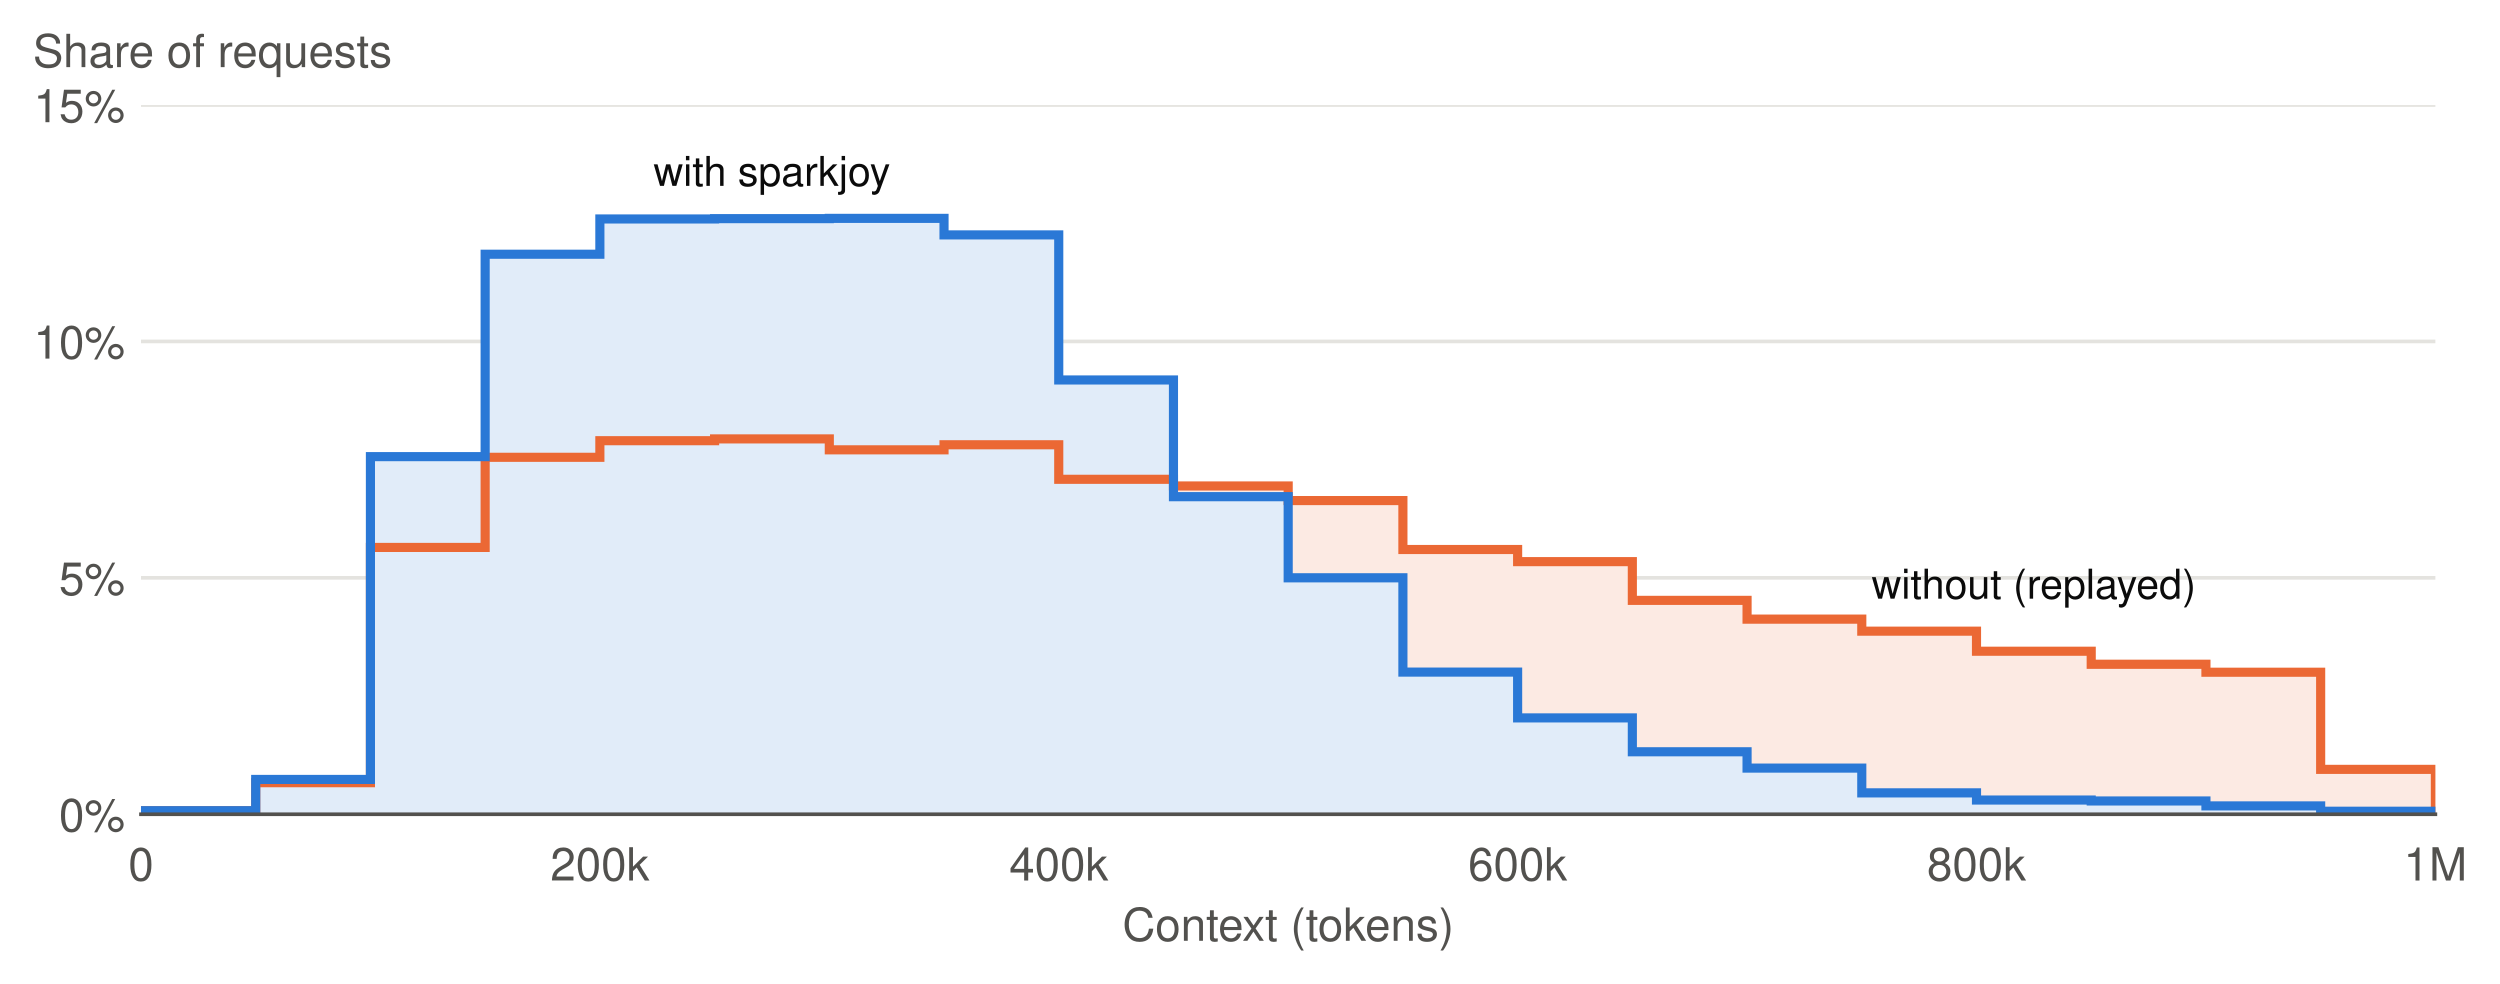
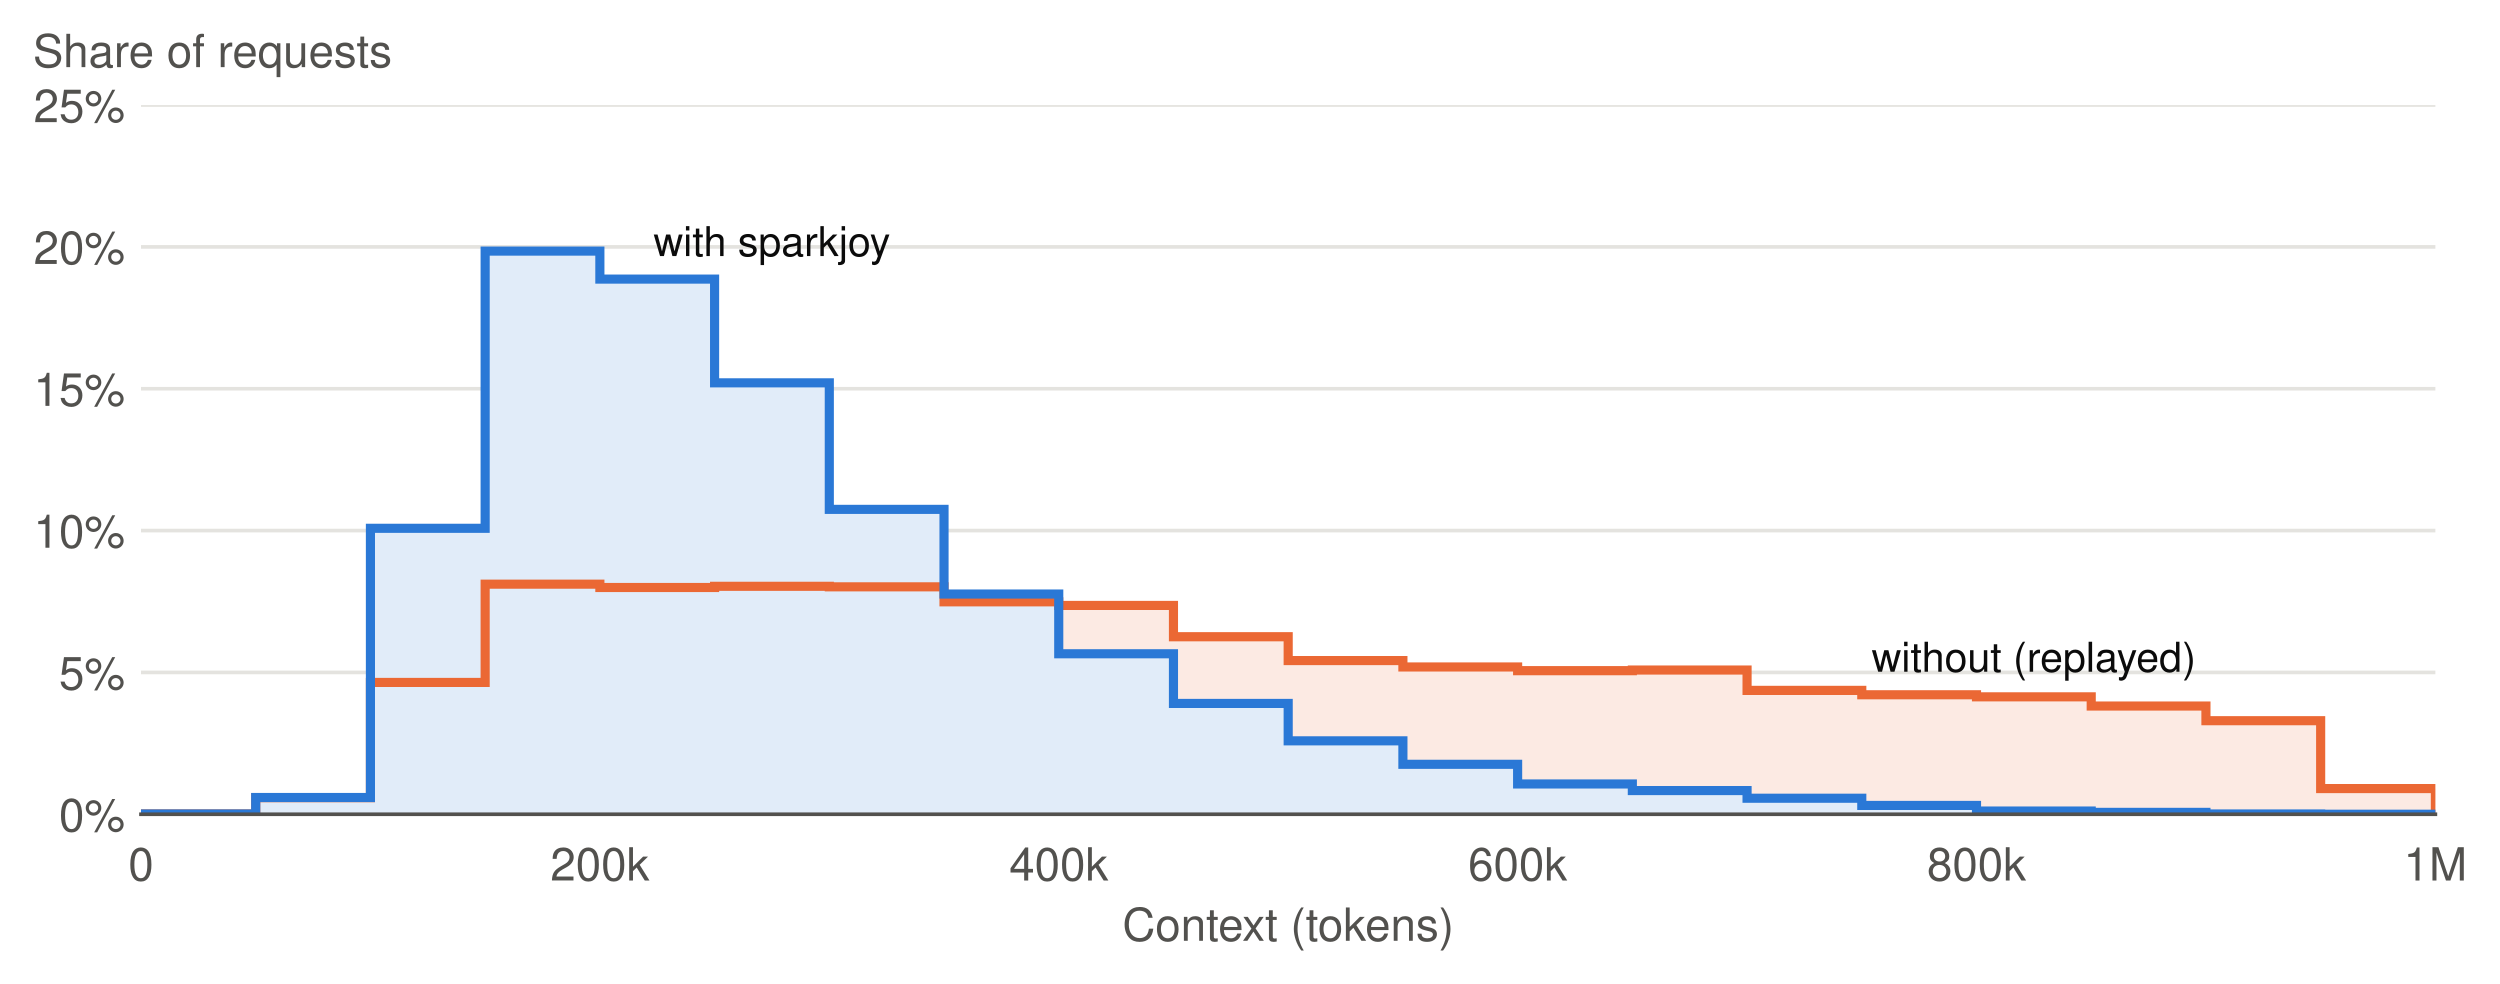
<svg xmlns="http://www.w3.org/2000/svg" width="547.205pt" height="215.165pt" viewBox="0 0 547.205 215.165" version="1.1">
  <defs>
    <style type="text/css">*{stroke-linejoin: round; stroke-linecap: butt}</style>
  </defs>
  <g id="figure_1">
    <g id="patch_1">
      <path d="M 0 215.165  L 547.205 215.165  L 547.205 -0  L 0 -0  L 0 215.165  z " style="fill: none" />
    </g>
    <g id="axes_1">
      <g id="patch_2">
        <path d="M 30.86 178.226  L 533.06 178.226  L 533.06 22.994  L 30.86 22.994  L 30.86 178.226  z " style="fill: none" />
      </g>
      <g id="matplotlib.axis_1">
        <g id="xtick_1">
          <g id="line2d_1" />
          <g id="text_1">
            <text style="font-size: 10px; font-family: 'Helvetica', 'Arial', 'DejaVu Sans'; text-anchor: middle; fill: #52514e" x="30.86" y="192.726" transform="rotate(-0 30.86 192.7257)">0</text>
          </g>
        </g>
        <g id="xtick_2">
          <g id="line2d_2" />
          <g id="text_2">
            <text style="font-size: 10px; font-family: 'Helvetica', 'Arial', 'DejaVu Sans'; text-anchor: middle; fill: #52514e" x="131.3" y="192.726" transform="rotate(-0 131.3 192.7257)">200k</text>
          </g>
        </g>
        <g id="xtick_3">
          <g id="line2d_3" />
          <g id="text_3">
            <text style="font-size: 10px; font-family: 'Helvetica', 'Arial', 'DejaVu Sans'; text-anchor: middle; fill: #52514e" x="231.74" y="192.726" transform="rotate(-0 231.74 192.7257)">400k</text>
          </g>
        </g>
        <g id="xtick_4">
          <g id="line2d_4" />
          <g id="text_4">
            <text style="font-size: 10px; font-family: 'Helvetica', 'Arial', 'DejaVu Sans'; text-anchor: middle; fill: #52514e" x="332.18" y="192.726" transform="rotate(-0 332.18 192.7257)">600k</text>
          </g>
        </g>
        <g id="xtick_5">
          <g id="line2d_5" />
          <g id="text_5">
            <text style="font-size: 10px; font-family: 'Helvetica', 'Arial', 'DejaVu Sans'; text-anchor: middle; fill: #52514e" x="432.62" y="192.726" transform="rotate(-0 432.62 192.7257)">800k</text>
          </g>
        </g>
        <g id="xtick_6">
          <g id="line2d_6" />
          <g id="text_6">
            <text style="font-size: 10px; font-family: 'Helvetica', 'Arial', 'DejaVu Sans'; text-anchor: middle; fill: #52514e" x="533.06" y="192.726" transform="rotate(-0 533.06 192.7257)">1M</text>
          </g>
        </g>
        <g id="text_7">
          <text style="font-size: 10px; font-family: 'Helvetica', 'Arial', 'DejaVu Sans'; text-anchor: middle; fill: #52514e" x="281.96" y="205.925" transform="rotate(-0 281.96 205.9249)">Context (tokens)</text>
        </g>
      </g>
      <g id="matplotlib.axis_2">
        <g id="ytick_1">
          <g id="line2d_7">
            <path d="M 30.86 178.226  L 533.06 178.226  " clip-path="url(#p330318f2e8)" style="fill: none; stroke: #e4e3df; stroke-width: 0.8; stroke-linecap: square" />
          </g>
          <g id="line2d_8" />
          <g id="text_8">
            <text style="font-size: 10px; font-family: 'Helvetica', 'Arial', 'DejaVu Sans'; text-anchor: end; fill: #52514e" x="27.36" y="181.976" transform="rotate(-0 27.36 181.9757)">0%</text>
          </g>
        </g>
        <g id="ytick_2">
          <g id="line2d_9">
-             <path d="M 30.86 126.482  L 533.06 126.482  " clip-path="url(#p330318f2e8)" style="fill: none; stroke: #e4e3df; stroke-width: 0.8; stroke-linecap: square" />
+             <path d="M 30.86 147.179  L 533.06 147.179  " clip-path="url(#p330318f2e8)" style="fill: none; stroke: #e4e3df; stroke-width: 0.8; stroke-linecap: square" />
          </g>
          <g id="line2d_10" />
          <g id="text_9">
-             <text style="font-size: 10px; font-family: 'Helvetica', 'Arial', 'DejaVu Sans'; text-anchor: end; fill: #52514e" x="27.36" y="130.232" transform="rotate(-0 27.36 130.2317)">5%</text>
+             <text style="font-size: 10px; font-family: 'Helvetica', 'Arial', 'DejaVu Sans'; text-anchor: end; fill: #52514e" x="27.36" y="150.929" transform="rotate(-0 27.36 150.9293)">5%</text>
          </g>
        </g>
        <g id="ytick_3">
          <g id="line2d_11">
-             <path d="M 30.86 74.738  L 533.06 74.738  " clip-path="url(#p330318f2e8)" style="fill: none; stroke: #e4e3df; stroke-width: 0.8; stroke-linecap: square" />
+             <path d="M 30.86 116.133  L 533.06 116.133  " clip-path="url(#p330318f2e8)" style="fill: none; stroke: #e4e3df; stroke-width: 0.8; stroke-linecap: square" />
          </g>
          <g id="line2d_12" />
          <g id="text_10">
-             <text style="font-size: 10px; font-family: 'Helvetica', 'Arial', 'DejaVu Sans'; text-anchor: end; fill: #52514e" x="27.36" y="78.488" transform="rotate(-0 27.36 78.48766)">10%</text>
+             <text style="font-size: 10px; font-family: 'Helvetica', 'Arial', 'DejaVu Sans'; text-anchor: end; fill: #52514e" x="27.36" y="119.883" transform="rotate(-0 27.36 119.8829)">10%</text>
          </g>
        </g>
        <g id="ytick_4">
          <g id="line2d_13">
-             <path d="M 30.86 22.994  L 533.06 22.994  " clip-path="url(#p330318f2e8)" style="fill: none; stroke: #e4e3df; stroke-width: 0.8; stroke-linecap: square" />
+             <path d="M 30.86 85.086  L 533.06 85.086  " clip-path="url(#p330318f2e8)" style="fill: none; stroke: #e4e3df; stroke-width: 0.8; stroke-linecap: square" />
          </g>
          <g id="line2d_14" />
          <g id="text_11">
-             <text style="font-size: 10px; font-family: 'Helvetica', 'Arial', 'DejaVu Sans'; text-anchor: end; fill: #52514e" x="27.36" y="26.744" transform="rotate(-0 27.36 26.74366)">15%</text>
+             <text style="font-size: 10px; font-family: 'Helvetica', 'Arial', 'DejaVu Sans'; text-anchor: end; fill: #52514e" x="27.36" y="88.836" transform="rotate(-0 27.36 88.83646)">15%</text>
          </g>
        </g>
-         <g id="text_12">
+         <g id="ytick_5">
+           <g id="line2d_15">
+             <path d="M 30.86 54.04  L 533.06 54.04  " clip-path="url(#p330318f2e8)" style="fill: none; stroke: #e4e3df; stroke-width: 0.8; stroke-linecap: square" />
+           </g>
+           <g id="line2d_16" />
+           <g id="text_12">
+             <text style="font-size: 10px; font-family: 'Helvetica', 'Arial', 'DejaVu Sans'; text-anchor: end; fill: #52514e" x="27.36" y="57.79" transform="rotate(-0 27.36 57.79006)">20%</text>
+           </g>
+         </g>
+         <g id="ytick_6">
+           <g id="line2d_17">
+             <path d="M 30.86 22.994  L 533.06 22.994  " clip-path="url(#p330318f2e8)" style="fill: none; stroke: #e4e3df; stroke-width: 0.8; stroke-linecap: square" />
+           </g>
+           <g id="line2d_18" />
+           <g id="text_13">
+             <text style="font-size: 10px; font-family: 'Helvetica', 'Arial', 'DejaVu Sans'; text-anchor: end; fill: #52514e" x="27.36" y="26.744" transform="rotate(-0 27.36 26.74366)">25%</text>
+           </g>
+         </g>
+         <g id="text_14">
          <text style="font-size: 10px; font-family: 'Helvetica', 'Arial', 'DejaVu Sans'; text-anchor: start; fill: #52514e" x="7.2" y="14.7" transform="rotate(-0 7.2 14.7)">Share of requests</text>
        </g>
      </g>
      <g id="patch_3">
-         <path d="M 30.86 178.226  L 30.86 177.455  L 55.97 177.455  L 55.97 171.317  L 81.08 171.317  L 81.08 119.817  L 106.19 119.817  L 106.19 100.091  L 131.3 100.091  L 131.3 96.465  L 156.41 96.465  L 156.41 96.066  L 181.52 96.066  L 181.52 98.464  L 206.63 98.464  L 206.63 97.35  L 231.74 97.35  L 231.74 104.915  L 256.85 104.915  L 256.85 106.371  L 281.96 106.371  L 281.96 109.569  L 307.07 109.569  L 307.07 120.274  L 332.18 120.274  L 332.18 122.929  L 357.29 122.929  L 357.29 131.408  L 382.4 131.408  L 382.4 135.518  L 407.51 135.518  L 407.51 138.145  L 432.62 138.145  L 432.62 142.541  L 457.73 142.541  L 457.73 145.396  L 482.84 145.396  L 482.84 147.137  L 507.95 147.137  L 507.95 168.405  L 533.06 168.405  L 533.06 178.226  L 507.95 178.226  L 507.95 178.226  L 482.84 178.226  L 482.84 178.226  L 457.73 178.226  L 457.73 178.226  L 432.62 178.226  L 432.62 178.226  L 407.51 178.226  L 407.51 178.226  L 382.4 178.226  L 382.4 178.226  L 357.29 178.226  L 357.29 178.226  L 332.18 178.226  L 332.18 178.226  L 307.07 178.226  L 307.07 178.226  L 281.96 178.226  L 281.96 178.226  L 256.85 178.226  L 256.85 178.226  L 231.74 178.226  L 231.74 178.226  L 206.63 178.226  L 206.63 178.226  L 181.52 178.226  L 181.52 178.226  L 156.41 178.226  L 156.41 178.226  L 131.3 178.226  L 131.3 178.226  L 106.19 178.226  L 106.19 178.226  L 81.08 178.226  L 81.08 178.226  L 55.97 178.226  L 55.97 178.226  z " clip-path="url(#p330318f2e8)" style="fill: #fceae3" />
+         <path d="M 30.86 178.226  L 30.86 178.161  L 55.97 178.161  L 55.97 174.595  L 81.08 174.595  L 81.08 149.367  L 106.19 149.367  L 106.19 127.861  L 131.3 127.861  L 131.3 128.598  L 156.41 128.598  L 156.41 128.331  L 181.52 128.331  L 181.52 128.441  L 206.63 128.441  L 206.63 131.731  L 231.74 131.731  L 231.74 132.523  L 256.85 132.523  L 256.85 139.369  L 281.96 139.369  L 281.96 144.585  L 307.07 144.585  L 307.07 145.985  L 332.18 145.985  L 332.18 146.796  L 357.29 146.796  L 357.29 146.658  L 382.4 146.658  L 382.4 151.117  L 407.51 151.117  L 407.51 152.066  L 432.62 152.066  L 432.62 152.518  L 457.73 152.518  L 457.73 154.536  L 482.84 154.536  L 482.84 157.742  L 507.95 157.742  L 507.95 172.605  L 533.06 172.605  L 533.06 178.226  L 507.95 178.226  L 507.95 178.226  L 482.84 178.226  L 482.84 178.226  L 457.73 178.226  L 457.73 178.226  L 432.62 178.226  L 432.62 178.226  L 407.51 178.226  L 407.51 178.226  L 382.4 178.226  L 382.4 178.226  L 357.29 178.226  L 357.29 178.226  L 332.18 178.226  L 332.18 178.226  L 307.07 178.226  L 307.07 178.226  L 281.96 178.226  L 281.96 178.226  L 256.85 178.226  L 256.85 178.226  L 231.74 178.226  L 231.74 178.226  L 206.63 178.226  L 206.63 178.226  L 181.52 178.226  L 181.52 178.226  L 156.41 178.226  L 156.41 178.226  L 131.3 178.226  L 131.3 178.226  L 106.19 178.226  L 106.19 178.226  L 81.08 178.226  L 81.08 178.226  L 55.97 178.226  L 55.97 178.226  z " clip-path="url(#p330318f2e8)" style="fill: #fceae3" />
      </g>
      <g id="patch_4">
-         <path d="M 30.86 178.226  L 30.86 177.455  L 55.97 177.455  L 55.97 170.603  L 81.08 170.603  L 81.08 99.948  L 106.19 99.948  L 106.19 55.642  L 131.3 55.642  L 131.3 47.934  L 156.41 47.934  L 156.41 47.849  L 181.52 47.849  L 181.52 47.792  L 206.63 47.792  L 206.63 51.417  L 231.74 51.417  L 231.74 83.162  L 256.85 83.162  L 256.85 108.712  L 281.96 108.712  L 281.96 126.469  L 307.07 126.469  L 307.07 147.109  L 332.18 147.109  L 332.18 157.129  L 357.29 157.129  L 357.29 164.551  L 382.4 164.551  L 382.4 168.12  L 407.51 168.12  L 407.51 173.544  L 432.62 173.544  L 432.62 175.114  L 457.73 175.114  L 457.73 175.314  L 482.84 175.314  L 482.84 176.399  L 507.95 176.399  L 507.95 177.569  L 533.06 177.569  L 533.06 178.226  L 507.95 178.226  L 507.95 178.226  L 482.84 178.226  L 482.84 178.226  L 457.73 178.226  L 457.73 178.226  L 432.62 178.226  L 432.62 178.226  L 407.51 178.226  L 407.51 178.226  L 382.4 178.226  L 382.4 178.226  L 357.29 178.226  L 357.29 178.226  L 332.18 178.226  L 332.18 178.226  L 307.07 178.226  L 307.07 178.226  L 281.96 178.226  L 281.96 178.226  L 256.85 178.226  L 256.85 178.226  L 231.74 178.226  L 231.74 178.226  L 206.63 178.226  L 206.63 178.226  L 181.52 178.226  L 181.52 178.226  L 156.41 178.226  L 156.41 178.226  L 131.3 178.226  L 131.3 178.226  L 106.19 178.226  L 106.19 178.226  L 81.08 178.226  L 81.08 178.226  L 55.97 178.226  L 55.97 178.226  z " clip-path="url(#p330318f2e8)" style="fill: #e1ecf9" />
+         <path d="M 30.86 178.226  L 30.86 178.161  L 55.97 178.161  L 55.97 174.558  L 81.08 174.558  L 81.08 115.633  L 106.19 115.633  L 106.19 54.967  L 131.3 54.967  L 131.3 61.085  L 156.41 61.085  L 156.41 83.798  L 181.52 83.798  L 181.52 111.496  L 206.63 111.496  L 206.63 130.017  L 231.74 130.017  L 231.74 143.101  L 256.85 143.101  L 256.85 153.974  L 281.96 153.974  L 281.96 162.156  L 307.07 162.156  L 307.07 167.288  L 332.18 167.288  L 332.18 171.591  L 357.29 171.591  L 357.29 173.038  L 382.4 173.038  L 382.4 174.715  L 407.51 174.715  L 407.51 176.3  L 432.62 176.3  L 432.62 177.516  L 457.73 177.516  L 457.73 177.811  L 482.84 177.811  L 482.84 178.161  L 507.95 178.161  L 507.95 178.216  L 533.06 178.216  L 533.06 178.226  L 507.95 178.226  L 507.95 178.226  L 482.84 178.226  L 482.84 178.226  L 457.73 178.226  L 457.73 178.226  L 432.62 178.226  L 432.62 178.226  L 407.51 178.226  L 407.51 178.226  L 382.4 178.226  L 382.4 178.226  L 357.29 178.226  L 357.29 178.226  L 332.18 178.226  L 332.18 178.226  L 307.07 178.226  L 307.07 178.226  L 281.96 178.226  L 281.96 178.226  L 256.85 178.226  L 256.85 178.226  L 231.74 178.226  L 231.74 178.226  L 206.63 178.226  L 206.63 178.226  L 181.52 178.226  L 181.52 178.226  L 156.41 178.226  L 156.41 178.226  L 131.3 178.226  L 131.3 178.226  L 106.19 178.226  L 106.19 178.226  L 81.08 178.226  L 81.08 178.226  L 55.97 178.226  L 55.97 178.226  z " clip-path="url(#p330318f2e8)" style="fill: #e1ecf9" />
      </g>
      <g id="patch_5">
-         <path d="M 30.86 178.226  L 30.86 177.455  L 55.97 177.455  L 55.97 171.317  L 81.08 171.317  L 81.08 119.817  L 106.19 119.817  L 106.19 100.091  L 131.3 100.091  L 131.3 96.465  L 156.41 96.465  L 156.41 96.066  L 181.52 96.066  L 181.52 98.464  L 206.63 98.464  L 206.63 97.35  L 231.74 97.35  L 231.74 104.915  L 256.85 104.915  L 256.85 106.371  L 281.96 106.371  L 281.96 109.569  L 307.07 109.569  L 307.07 120.274  L 332.18 120.274  L 332.18 122.929  L 357.29 122.929  L 357.29 131.408  L 382.4 131.408  L 382.4 135.518  L 407.51 135.518  L 407.51 138.145  L 432.62 138.145  L 432.62 142.541  L 457.73 142.541  L 457.73 145.396  L 482.84 145.396  L 482.84 147.137  L 507.95 147.137  L 507.95 168.405  L 533.06 168.405  L 533.06 178.226  " clip-path="url(#p330318f2e8)" style="fill: none; stroke: #eb6834; stroke-width: 2; stroke-linejoin: miter" />
+         <path d="M 30.86 178.226  L 30.86 178.161  L 55.97 178.161  L 55.97 174.595  L 81.08 174.595  L 81.08 149.367  L 106.19 149.367  L 106.19 127.861  L 131.3 127.861  L 131.3 128.598  L 156.41 128.598  L 156.41 128.331  L 181.52 128.331  L 181.52 128.441  L 206.63 128.441  L 206.63 131.731  L 231.74 131.731  L 231.74 132.523  L 256.85 132.523  L 256.85 139.369  L 281.96 139.369  L 281.96 144.585  L 307.07 144.585  L 307.07 145.985  L 332.18 145.985  L 332.18 146.796  L 357.29 146.796  L 357.29 146.658  L 382.4 146.658  L 382.4 151.117  L 407.51 151.117  L 407.51 152.066  L 432.62 152.066  L 432.62 152.518  L 457.73 152.518  L 457.73 154.536  L 482.84 154.536  L 482.84 157.742  L 507.95 157.742  L 507.95 172.605  L 533.06 172.605  L 533.06 178.226  " clip-path="url(#p330318f2e8)" style="fill: none; stroke: #eb6834; stroke-width: 2; stroke-linejoin: miter" />
      </g>
      <g id="patch_6">
-         <path d="M 30.86 178.226  L 30.86 177.455  L 55.97 177.455  L 55.97 170.603  L 81.08 170.603  L 81.08 99.948  L 106.19 99.948  L 106.19 55.642  L 131.3 55.642  L 131.3 47.934  L 156.41 47.934  L 156.41 47.849  L 181.52 47.849  L 181.52 47.792  L 206.63 47.792  L 206.63 51.417  L 231.74 51.417  L 231.74 83.162  L 256.85 83.162  L 256.85 108.712  L 281.96 108.712  L 281.96 126.469  L 307.07 126.469  L 307.07 147.109  L 332.18 147.109  L 332.18 157.129  L 357.29 157.129  L 357.29 164.551  L 382.4 164.551  L 382.4 168.12  L 407.51 168.12  L 407.51 173.544  L 432.62 173.544  L 432.62 175.114  L 457.73 175.114  L 457.73 175.314  L 482.84 175.314  L 482.84 176.399  L 507.95 176.399  L 507.95 177.569  L 533.06 177.569  L 533.06 178.226  " clip-path="url(#p330318f2e8)" style="fill: none; stroke: #2a78d6; stroke-width: 2; stroke-linejoin: miter" />
+         <path d="M 30.86 178.226  L 30.86 178.161  L 55.97 178.161  L 55.97 174.558  L 81.08 174.558  L 81.08 115.633  L 106.19 115.633  L 106.19 54.967  L 131.3 54.967  L 131.3 61.085  L 156.41 61.085  L 156.41 83.798  L 181.52 83.798  L 181.52 111.496  L 206.63 111.496  L 206.63 130.017  L 231.74 130.017  L 231.74 143.101  L 256.85 143.101  L 256.85 153.974  L 281.96 153.974  L 281.96 162.156  L 307.07 162.156  L 307.07 167.288  L 332.18 167.288  L 332.18 171.591  L 357.29 171.591  L 357.29 173.038  L 382.4 173.038  L 382.4 174.715  L 407.51 174.715  L 407.51 176.3  L 432.62 176.3  L 432.62 177.516  L 457.73 177.516  L 457.73 177.811  L 482.84 177.811  L 482.84 178.161  L 507.95 178.161  L 507.95 178.216  L 533.06 178.216  L 533.06 178.226  " clip-path="url(#p330318f2e8)" style="fill: none; stroke: #2a78d6; stroke-width: 2; stroke-linejoin: miter" />
      </g>
      <g id="patch_7">
        <path d="M 30.86 178.226  L 533.06 178.226  " style="fill: none; stroke: #52514e; stroke-width: 0.8; stroke-linejoin: miter; stroke-linecap: square" />
      </g>
-       <g id="text_13">
-         <text style="font-size: 9px; font-family: 'Helvetica', 'Arial', 'DejaVu Sans'; text-anchor: middle; fill: #0b0b0b" x="168.965" y="40.688" transform="rotate(-0 168.965 40.68778)">with sparkjoy</text>
+       <g id="text_15">
+         <text style="font-size: 9px; font-family: 'Helvetica', 'Arial', 'DejaVu Sans'; text-anchor: middle; fill: #0b0b0b" x="168.965" y="56.051" transform="rotate(-0 168.965 56.05123)">with sparkjoy</text>
      </g>
-       <g id="text_14">
-         <text style="font-size: 9px; font-family: 'Helvetica', 'Arial', 'DejaVu Sans'; text-anchor: middle; fill: #0b0b0b" x="445.175" y="131.041" transform="rotate(-0 445.175 131.041)">without (replayed)</text>
+       <g id="text_16">
+         <text style="font-size: 9px; font-family: 'Helvetica', 'Arial', 'DejaVu Sans'; text-anchor: middle; fill: #0b0b0b" x="445.175" y="147.032" transform="rotate(-0 445.175 147.0325)">without (replayed)</text>
      </g>
    </g>
  </g>
  <defs>
    <clipPath id="p330318f2e8">
      <rect x="30.86" y="22.994" width="502.2" height="155.232" />
    </clipPath>
  </defs>
</svg>
